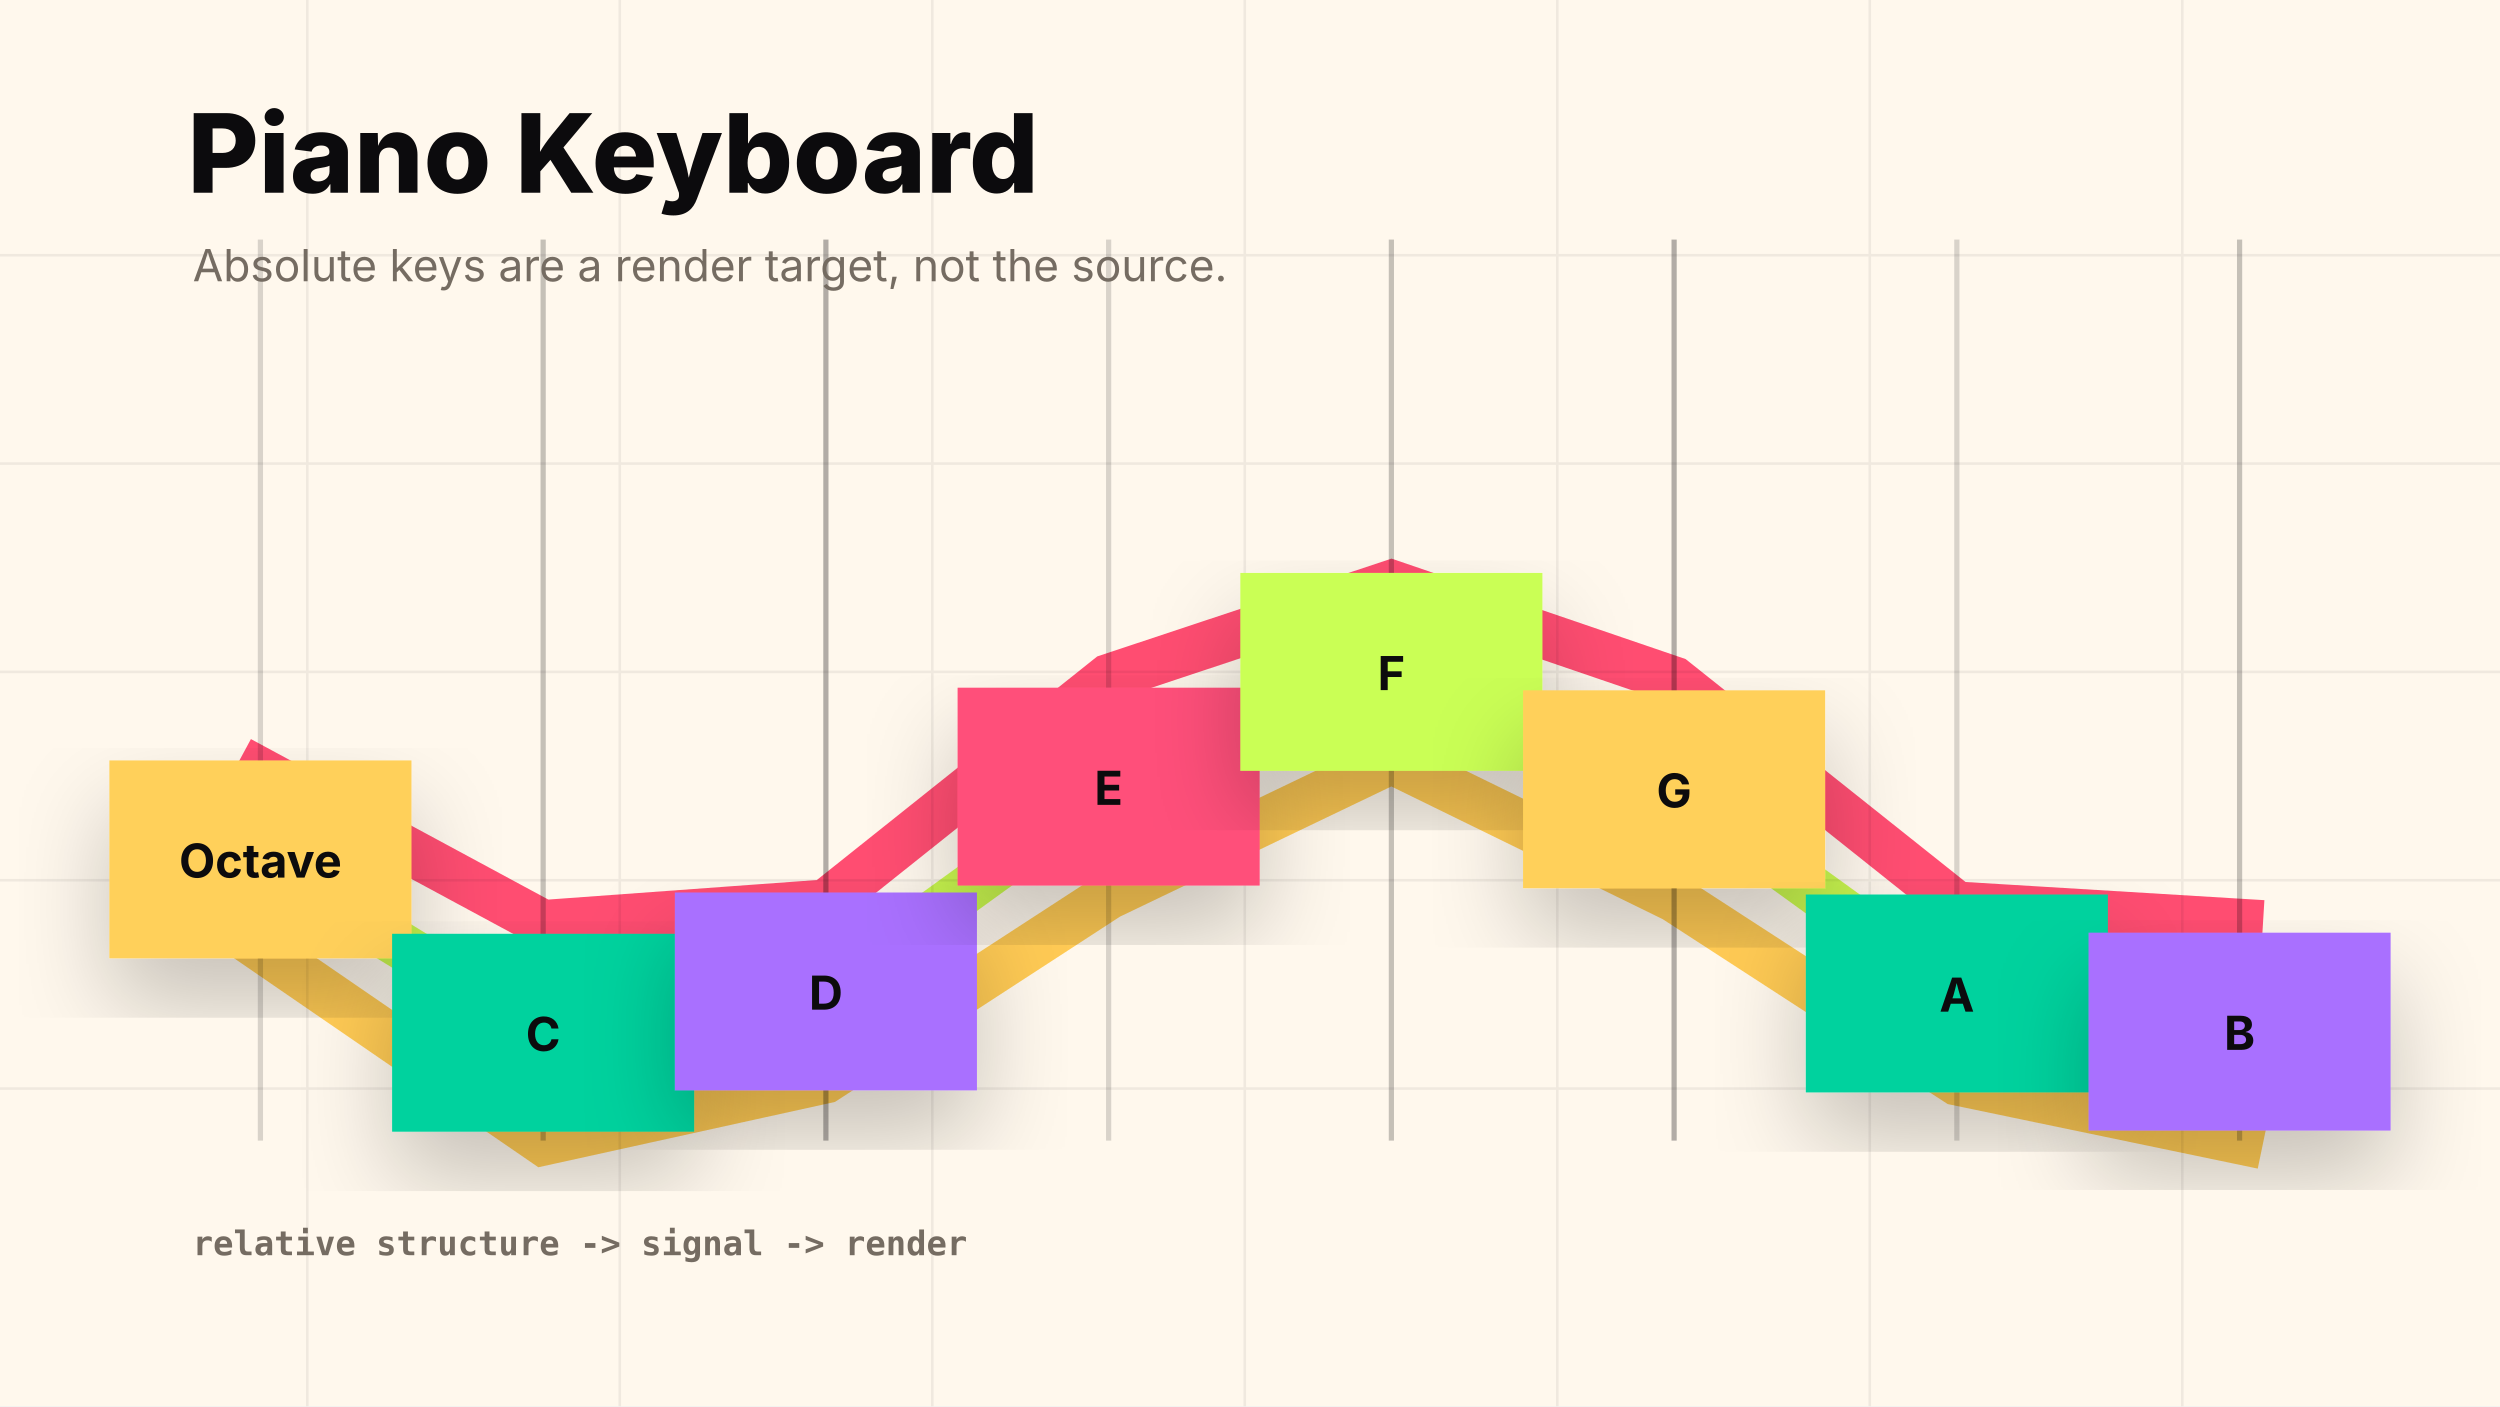
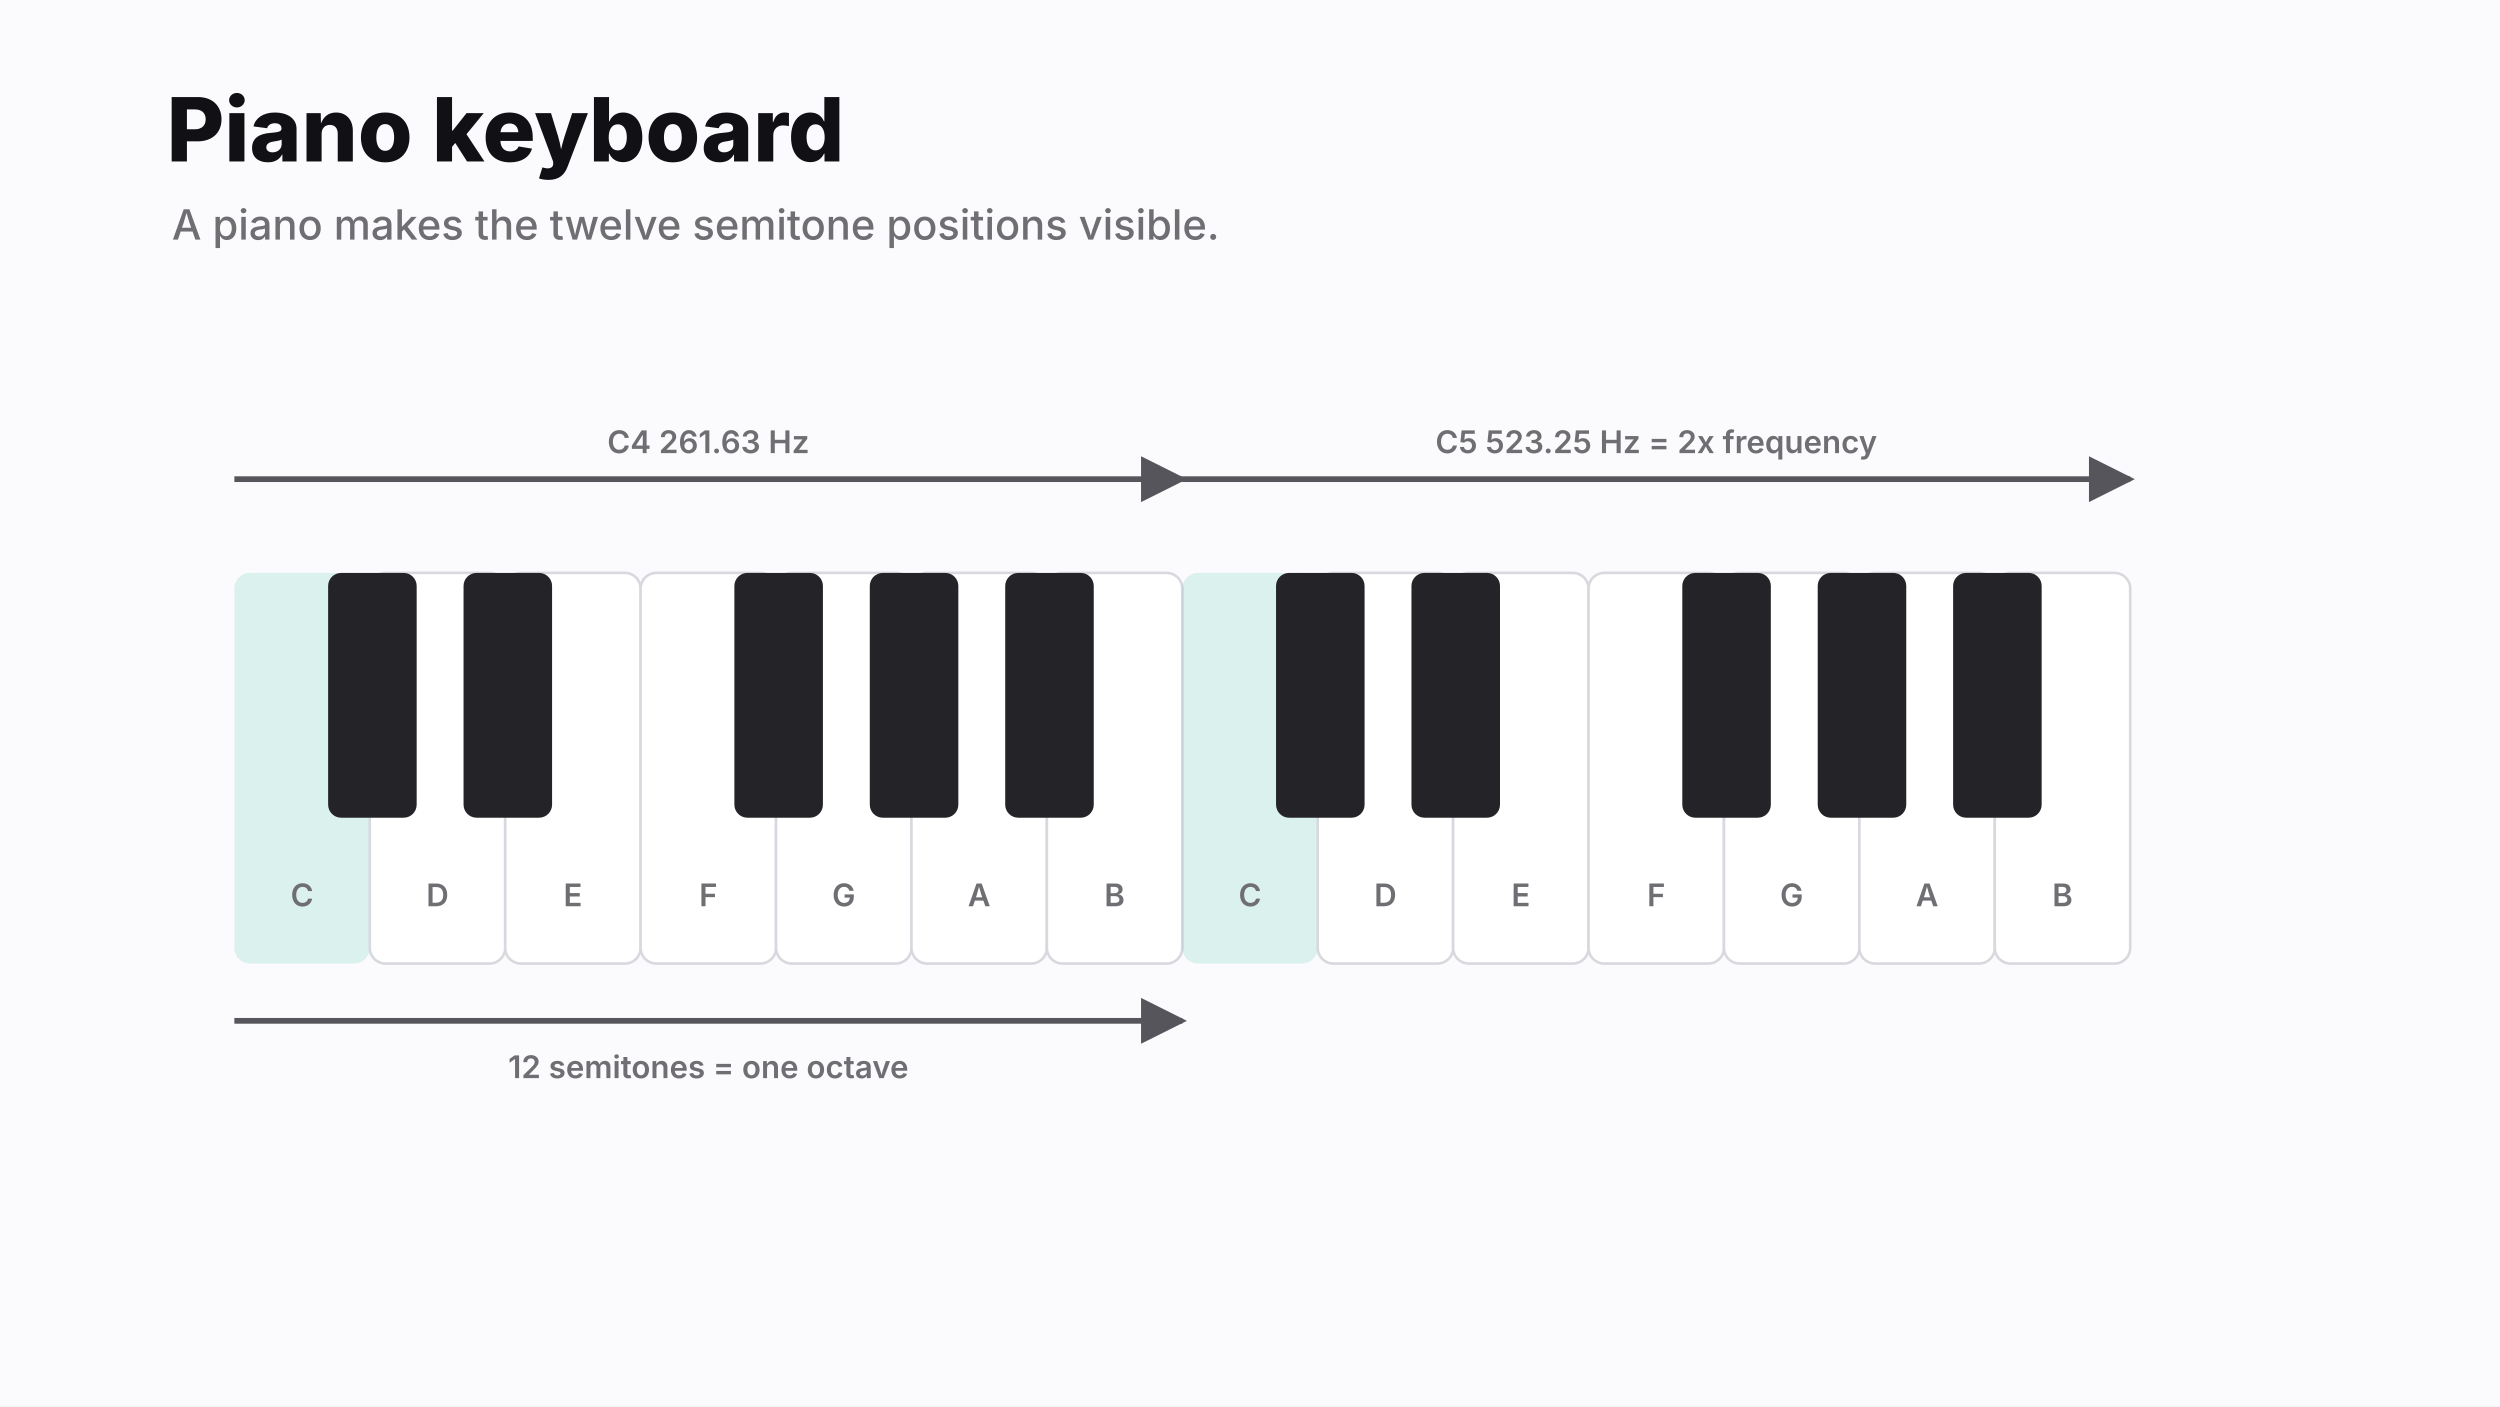
<svg xmlns="http://www.w3.org/2000/svg" viewBox="0 0 960 540" role="img" aria-labelledby="title desc">
+   <defs>
+     <marker id="arrow" viewBox="0 0 10 10" refX="9" refY="5" markerWidth="8" markerHeight="8" orient="auto">
+       <path d="M 0 0 L 10 5 L 0 10 Z" fill="context-stroke" />
+     </marker>
+   </defs>
  <style>
-   :root{color-scheme:light dark}.bg{fill:#fff8ed}.grid{stroke:#0c0b0d;stroke-opacity:.06}.ink{fill:#0c0b0d}.muted{fill:#756c62}.rail{fill:none;stroke-linecap:square;stroke-width:18;mix-blend-mode:multiply}.r0{stroke:#ff4f7a}.r1{stroke:#caff55}.r2{stroke:#ffd05a}.tick{fill:#0c0b0d}.node rect{filter:url(#soft)}.node text{fill:#0c0b0d;font:700 18px ui-sans-serif,-apple-system,BlinkMacSystemFont,'Segoe UI',sans-serif;text-anchor:middle}.mono{font:600 13px ui-monospace,SFMono-Regular,Menlo,monospace}@media(prefers-color-scheme:dark){.bg{fill:#08070a}.grid{stroke:#fff8ed;stroke-opacity:.07}.ink{fill:#fff8ed}.muted{fill:#b5aca1}.rail{mix-blend-mode:screen;opacity:.88}.tick{fill:#fff8ed}.node text{fill:#08070a}}
+ :root{color-scheme:light dark}.bg{fill:#fbfbfd}.panel{fill:#fff;stroke:#d8d8df}.soft{fill:#f2f2f7}.ink{fill:#17171b}.muted{fill:#6e6e73}.label{fill:#242428;font:650 16px -apple-system,BlinkMacSystemFont,"SF Pro Text","Segoe UI",sans-serif}.small{fill:#6e6e73;font:600 12px -apple-system,BlinkMacSystemFont,"SF Pro Text","Segoe UI",sans-serif}.title{fill:#111115;font:760 34px -apple-system,BlinkMacSystemFont,"SF Pro Display","Segoe UI",sans-serif}.desc{fill:#6e6e73;font:500 16px -apple-system,BlinkMacSystemFont,"SF Pro Text","Segoe UI",sans-serif}.mono{fill:#55555b;font:650 13px ui-monospace,SFMono-Regular,Menlo,monospace}.axis{stroke:#8e8e93;stroke-width:1.5}.arrow{stroke:#55555b;stroke-width:2.2;fill:none;marker-end:url(#arrow)}.line{fill:none;stroke:#17171b;stroke-width:3;stroke-linecap:round;stroke-linejoin:round}.hot{stroke:#ff4f7a}.mint{stroke:#00a887}.gold{stroke:#c78800}.violet{stroke:#8e6bff}.hotf{fill:#ff4f7a}.mintf{fill:#00a887}.goldf{fill:#f2a900}.violetf{fill:#8e6bff}.darkf{fill:#242428}.lightf{fill:#fff}.fade{opacity:.22}.fillHot{fill:#ff4f7a;opacity:.12}.fillMint{fill:#00a887;opacity:.13}.fillGold{fill:#f2a900;opacity:.16}.fillViolet{fill:#8e6bff;opacity:.13}.mid{text-anchor:middle}.right{text-anchor:end}@media(prefers-color-scheme:dark){.bg{fill:#08090d}.panel{fill:#121319;stroke:#2d2e36}.soft{fill:#1b1c23}.ink,.title{fill:#f5f5f7}.muted,.desc,.small,.mono{fill:#a1a1aa}.label{fill:#f1f1f4}.axis{stroke:#696a73}.arrow{stroke:#bbbcc6}.line{stroke:#f5f5f7}.darkf{fill:#f5f5f7}.lightf{fill:#121319}}
</style>
-   <defs>
-     <filter id="soft" x="-30%" y="-30%" width="160%" height="160%">
-       <feDropShadow dx="0" dy="18" stdDeviation="18" flood-color="#000" flood-opacity=".22" />
-     </filter>
-   </defs>
  <rect class="bg" width="960" height="540" />
-   <path class="grid" d="M0 98H960M0 178H960M0 258H960M0 338H960M0 418H960M118 0V540M238 0V540M358 0V540M478 0V540M598 0V540M718 0V540M838 0V540" />
-   <rect class="tick" x="99" y="92" width="2" height="346" opacity="0.16" />
-   <rect class="tick" x="207.571" y="92" width="2" height="346" opacity="0.24" />
-   <rect class="tick" x="316.143" y="92" width="2" height="346" opacity="0.32" />
-   <rect class="tick" x="424.714" y="92" width="2" height="346" opacity="0.16" />
-   <rect class="tick" x="533.286" y="92" width="2" height="346" opacity="0.24" />
-   <rect class="tick" x="641.857" y="92" width="2" height="346" opacity="0.32" />
-   <rect class="tick" x="750.429" y="92" width="2" height="346" opacity="0.16" />
-   <rect class="tick" x="859" y="92" width="2" height="346" opacity="0.24" />
-   <text class="ink" x="72" y="74" font-family="ui-sans-serif,-apple-system,BlinkMacSystemFont,'Segoe UI',sans-serif" font-size="42" font-weight="760">Piano Keyboard</text>
-   <text class="muted" x="74" y="108" font-family="ui-sans-serif,-apple-system,BlinkMacSystemFont,'Segoe UI',sans-serif" font-size="17">Absolute keys are a render target, not the source.</text>
-   <text class="muted mono" x="74" y="482">relative structure -&gt; signal -&gt; render</text>
-   <path class="rail r0" d="M 100.0 296.0 L 208.6 354.6 L 317.1 346.7 L 425.7 260.1 L 534.3 224.0 L 642.9 261.1 L 751.4 347.5 L 860.0 354.1" />
-   <path class="rail r1" d="M 100.0 330.0 L 208.6 396.6 L 317.1 380.7 L 425.7 302.1 L 534.3 258.0 L 642.9 303.1 L 751.4 381.5 L 860.0 396.1" />
-   <path class="rail r2" d="M 100.0 364.0 L 208.6 438.6 L 317.1 414.7 L 425.7 344.1 L 534.3 292.0 L 642.9 345.1 L 751.4 415.5 L 860.0 438.1" />
-   <g class="node" transform="translate(42 292)">
-     <rect fill="#ffd05a" width="116" height="76" />
-     <text x="58" y="45">Octave</text>
-   </g>
-   <g class="node" transform="translate(150.5714 358.5716)">
-     <rect fill="#00d29e" width="116" height="76" />
-     <text x="58" y="45">C</text>
-   </g>
-   <g class="node" transform="translate(259.1429 342.7176)">
-     <rect fill="#a970ff" width="116" height="76" />
-     <text x="58" y="45">D</text>
-   </g>
-   <g class="node" transform="translate(367.7143 264.0675)">
-     <rect fill="#ff4f7a" width="116" height="76" />
-     <text x="58" y="45">E</text>
-   </g>
-   <g class="node" transform="translate(476.2857 220.0021)">
-     <rect fill="#caff55" width="116" height="76" />
-     <text x="58" y="45">F</text>
-   </g>
-   <g class="node" transform="translate(584.8571 265.0809)">
-     <rect fill="#ffd05a" width="116" height="76" />
-     <text x="58" y="45">G</text>
-   </g>
-   <g class="node" transform="translate(693.4286 343.4896)">
-     <rect fill="#00d29e" width="116" height="76" />
-     <text x="58" y="45">A</text>
-   </g>
-   <g class="node" transform="translate(802 358.1464)">
-     <rect fill="#a970ff" width="116" height="76" />
-     <text x="58" y="45">B</text>
-   </g>
+   <text class="title" x="64" y="62">Piano keyboard</text>
+   <text class="desc" x="66" y="92">A piano makes the twelve semitone positions visible.</text>
+   <rect class="fillMint" x="90" y="220" width="52" height="150" rx="6" />
+   <text class="small mid" x="116" y="348">C</text>
+   <rect class="panel" x="142" y="220" width="52" height="150" rx="6" />
+   <text class="small mid" x="168" y="348">D</text>
+   <rect class="panel" x="194" y="220" width="52" height="150" rx="6" />
+   <text class="small mid" x="220" y="348">E</text>
+   <rect class="panel" x="246" y="220" width="52" height="150" rx="6" />
+   <text class="small mid" x="272" y="348">F</text>
+   <rect class="panel" x="298" y="220" width="52" height="150" rx="6" />
+   <text class="small mid" x="324" y="348">G</text>
+   <rect class="panel" x="350" y="220" width="52" height="150" rx="6" />
+   <text class="small mid" x="376" y="348">A</text>
+   <rect class="panel" x="402" y="220" width="52" height="150" rx="6" />
+   <text class="small mid" x="428" y="348">B</text>
+   <rect class="fillMint" x="454" y="220" width="52" height="150" rx="6" />
+   <text class="small mid" x="480" y="348">C</text>
+   <rect class="panel" x="506" y="220" width="52" height="150" rx="6" />
+   <text class="small mid" x="532" y="348">D</text>
+   <rect class="panel" x="558" y="220" width="52" height="150" rx="6" />
+   <text class="small mid" x="584" y="348">E</text>
+   <rect class="panel" x="610" y="220" width="52" height="150" rx="6" />
+   <text class="small mid" x="636" y="348">F</text>
+   <rect class="panel" x="662" y="220" width="52" height="150" rx="6" />
+   <text class="small mid" x="688" y="348">G</text>
+   <rect class="panel" x="714" y="220" width="52" height="150" rx="6" />
+   <text class="small mid" x="740" y="348">A</text>
+   <rect class="panel" x="766" y="220" width="52" height="150" rx="6" />
+   <text class="small mid" x="792" y="348">B</text>
+   <rect class="darkf" x="126" y="220" width="34" height="94" rx="5" />
+   <rect class="darkf" x="178" y="220" width="34" height="94" rx="5" />
+   <rect class="darkf" x="282" y="220" width="34" height="94" rx="5" />
+   <rect class="darkf" x="334" y="220" width="34" height="94" rx="5" />
+   <rect class="darkf" x="386" y="220" width="34" height="94" rx="5" />
+   <rect class="darkf" x="490" y="220" width="34" height="94" rx="5" />
+   <rect class="darkf" x="542" y="220" width="34" height="94" rx="5" />
+   <rect class="darkf" x="646" y="220" width="34" height="94" rx="5" />
+   <rect class="darkf" x="698" y="220" width="34" height="94" rx="5" />
+   <rect class="darkf" x="750" y="220" width="34" height="94" rx="5" />
+   <line class="arrow" x1="90" y1="392" x2="454" y2="392" />
+   <text class="small mid" x="272" y="414">12 semitones = one octave</text>
+   <line class="arrow" x1="90" y1="184" x2="454" y2="184" />
+   <text class="small mid" x="272" y="174">C4 261.63 Hz</text>
+   <line class="arrow" x1="454" y1="184" x2="818" y2="184" />
+   <text class="small mid" x="636" y="174">C5 523.25 Hz = 2x frequency</text>
</svg>
